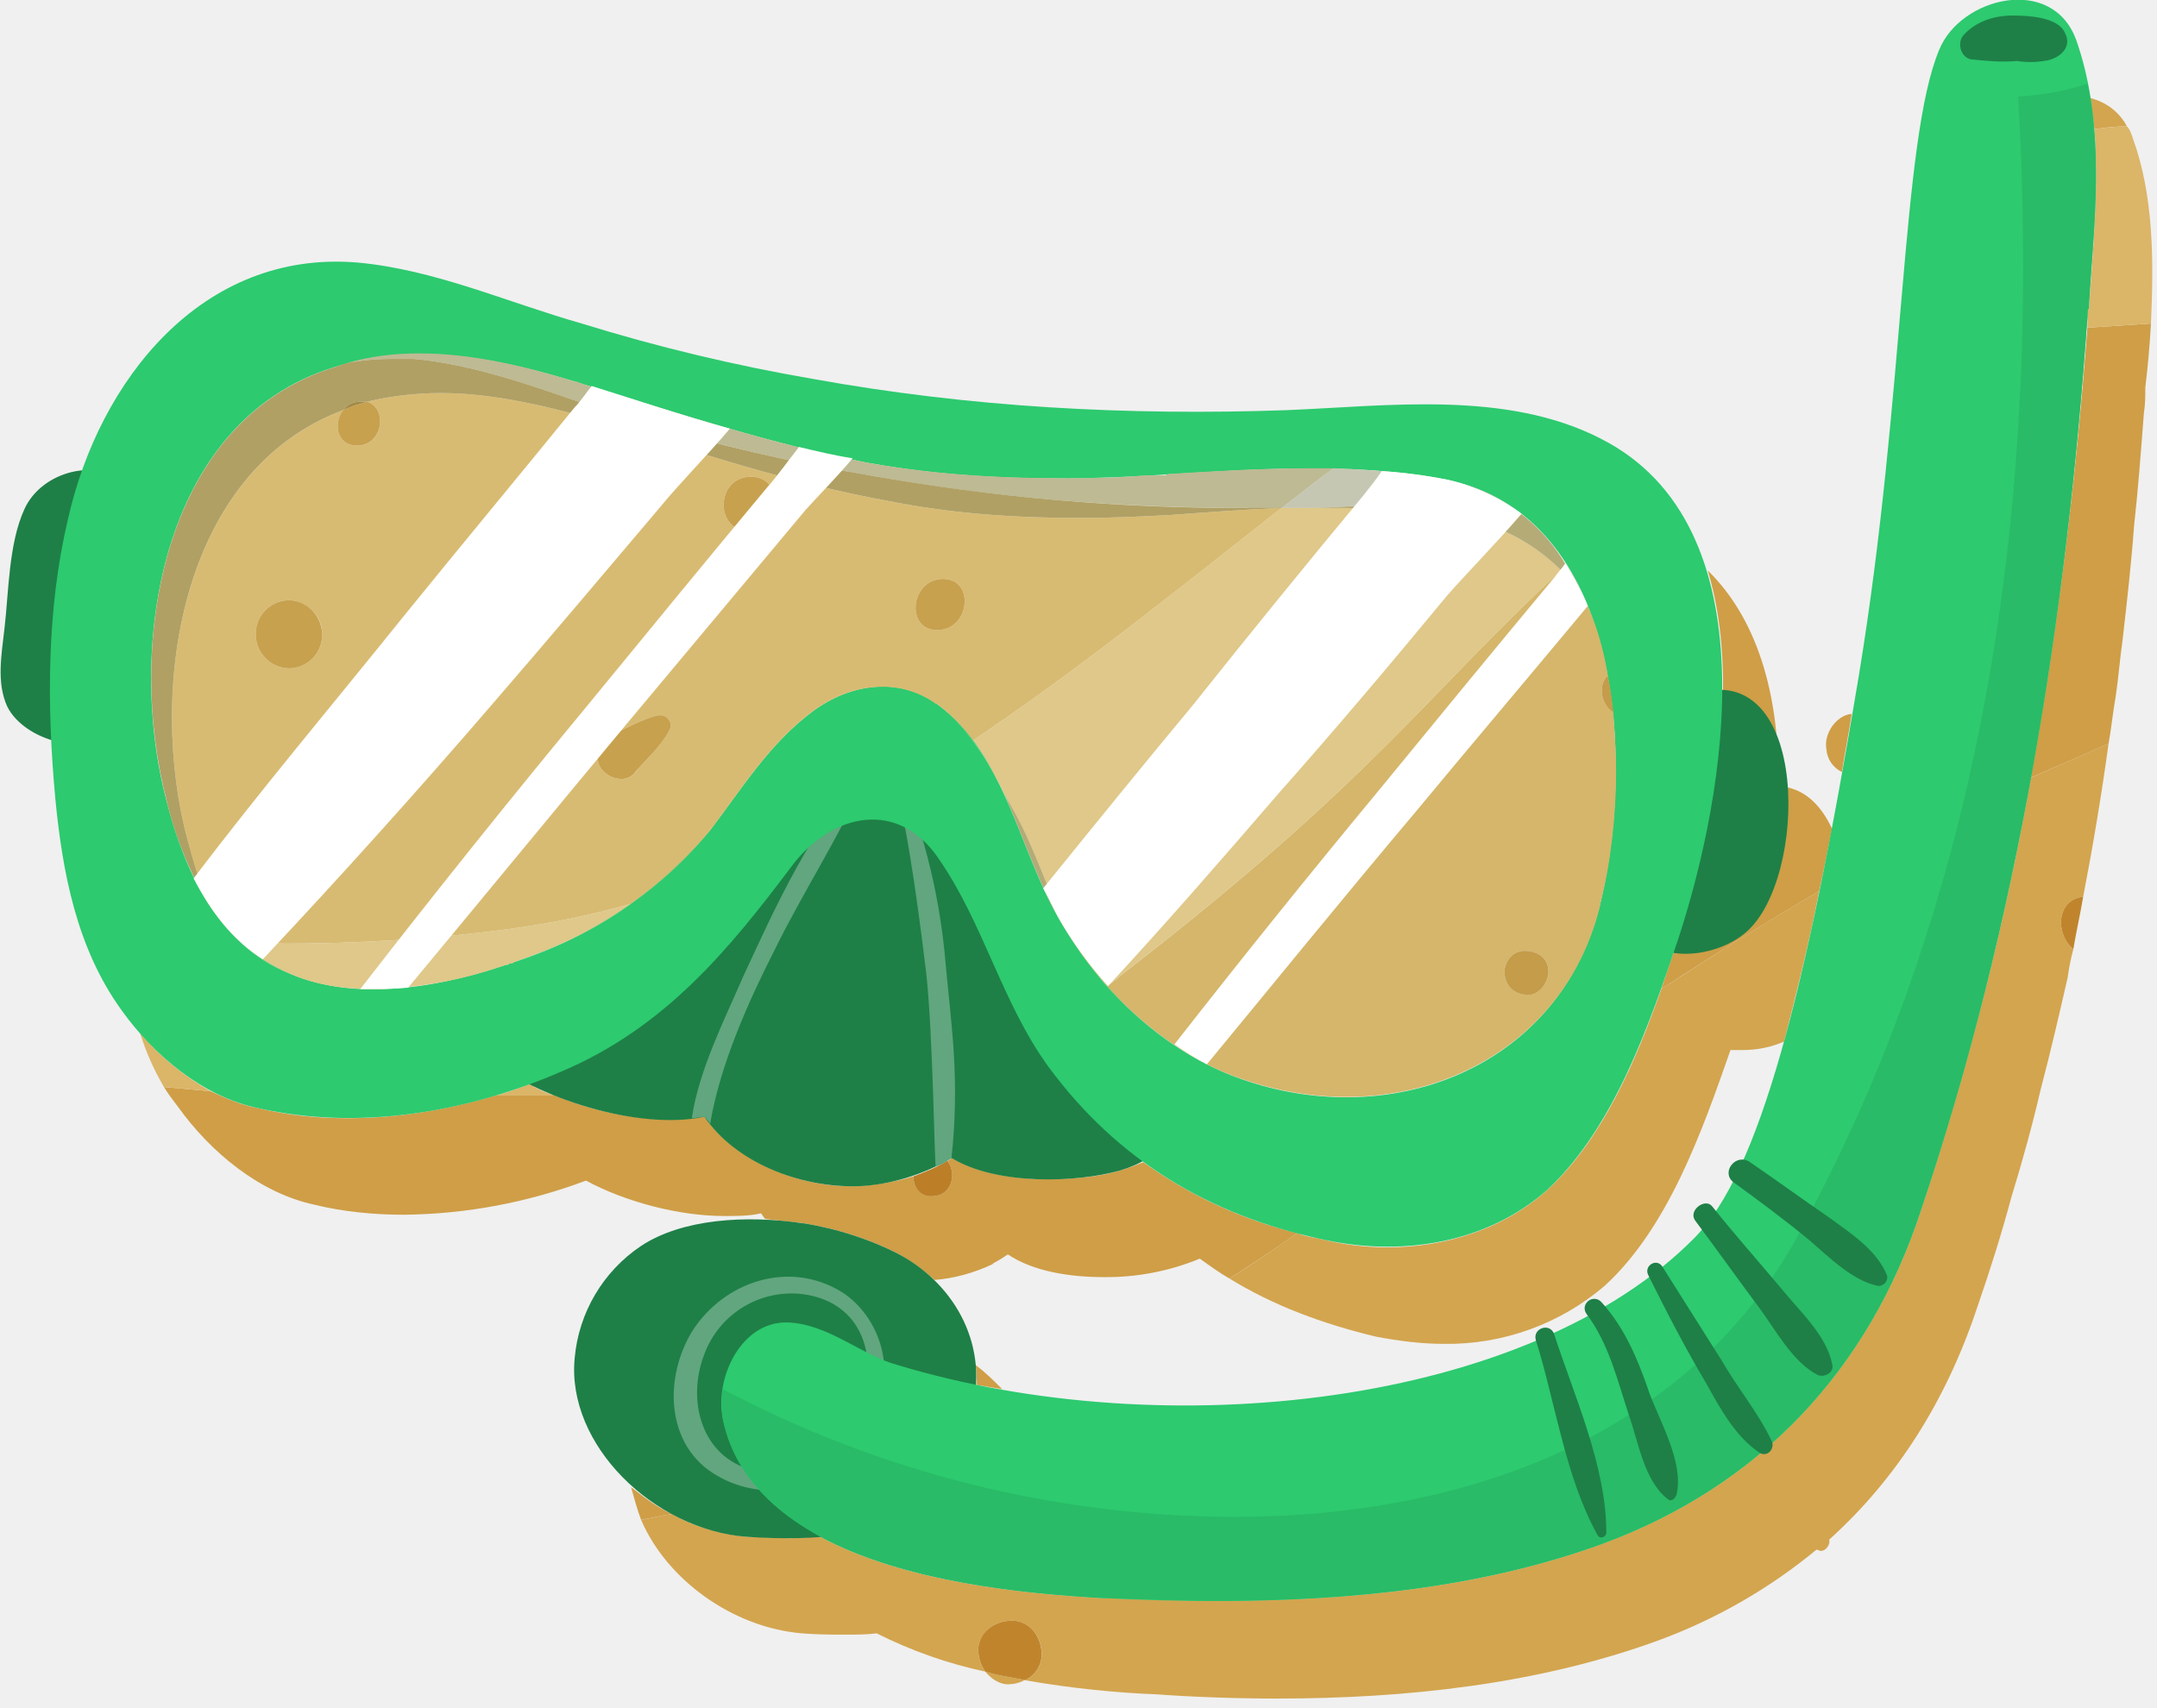
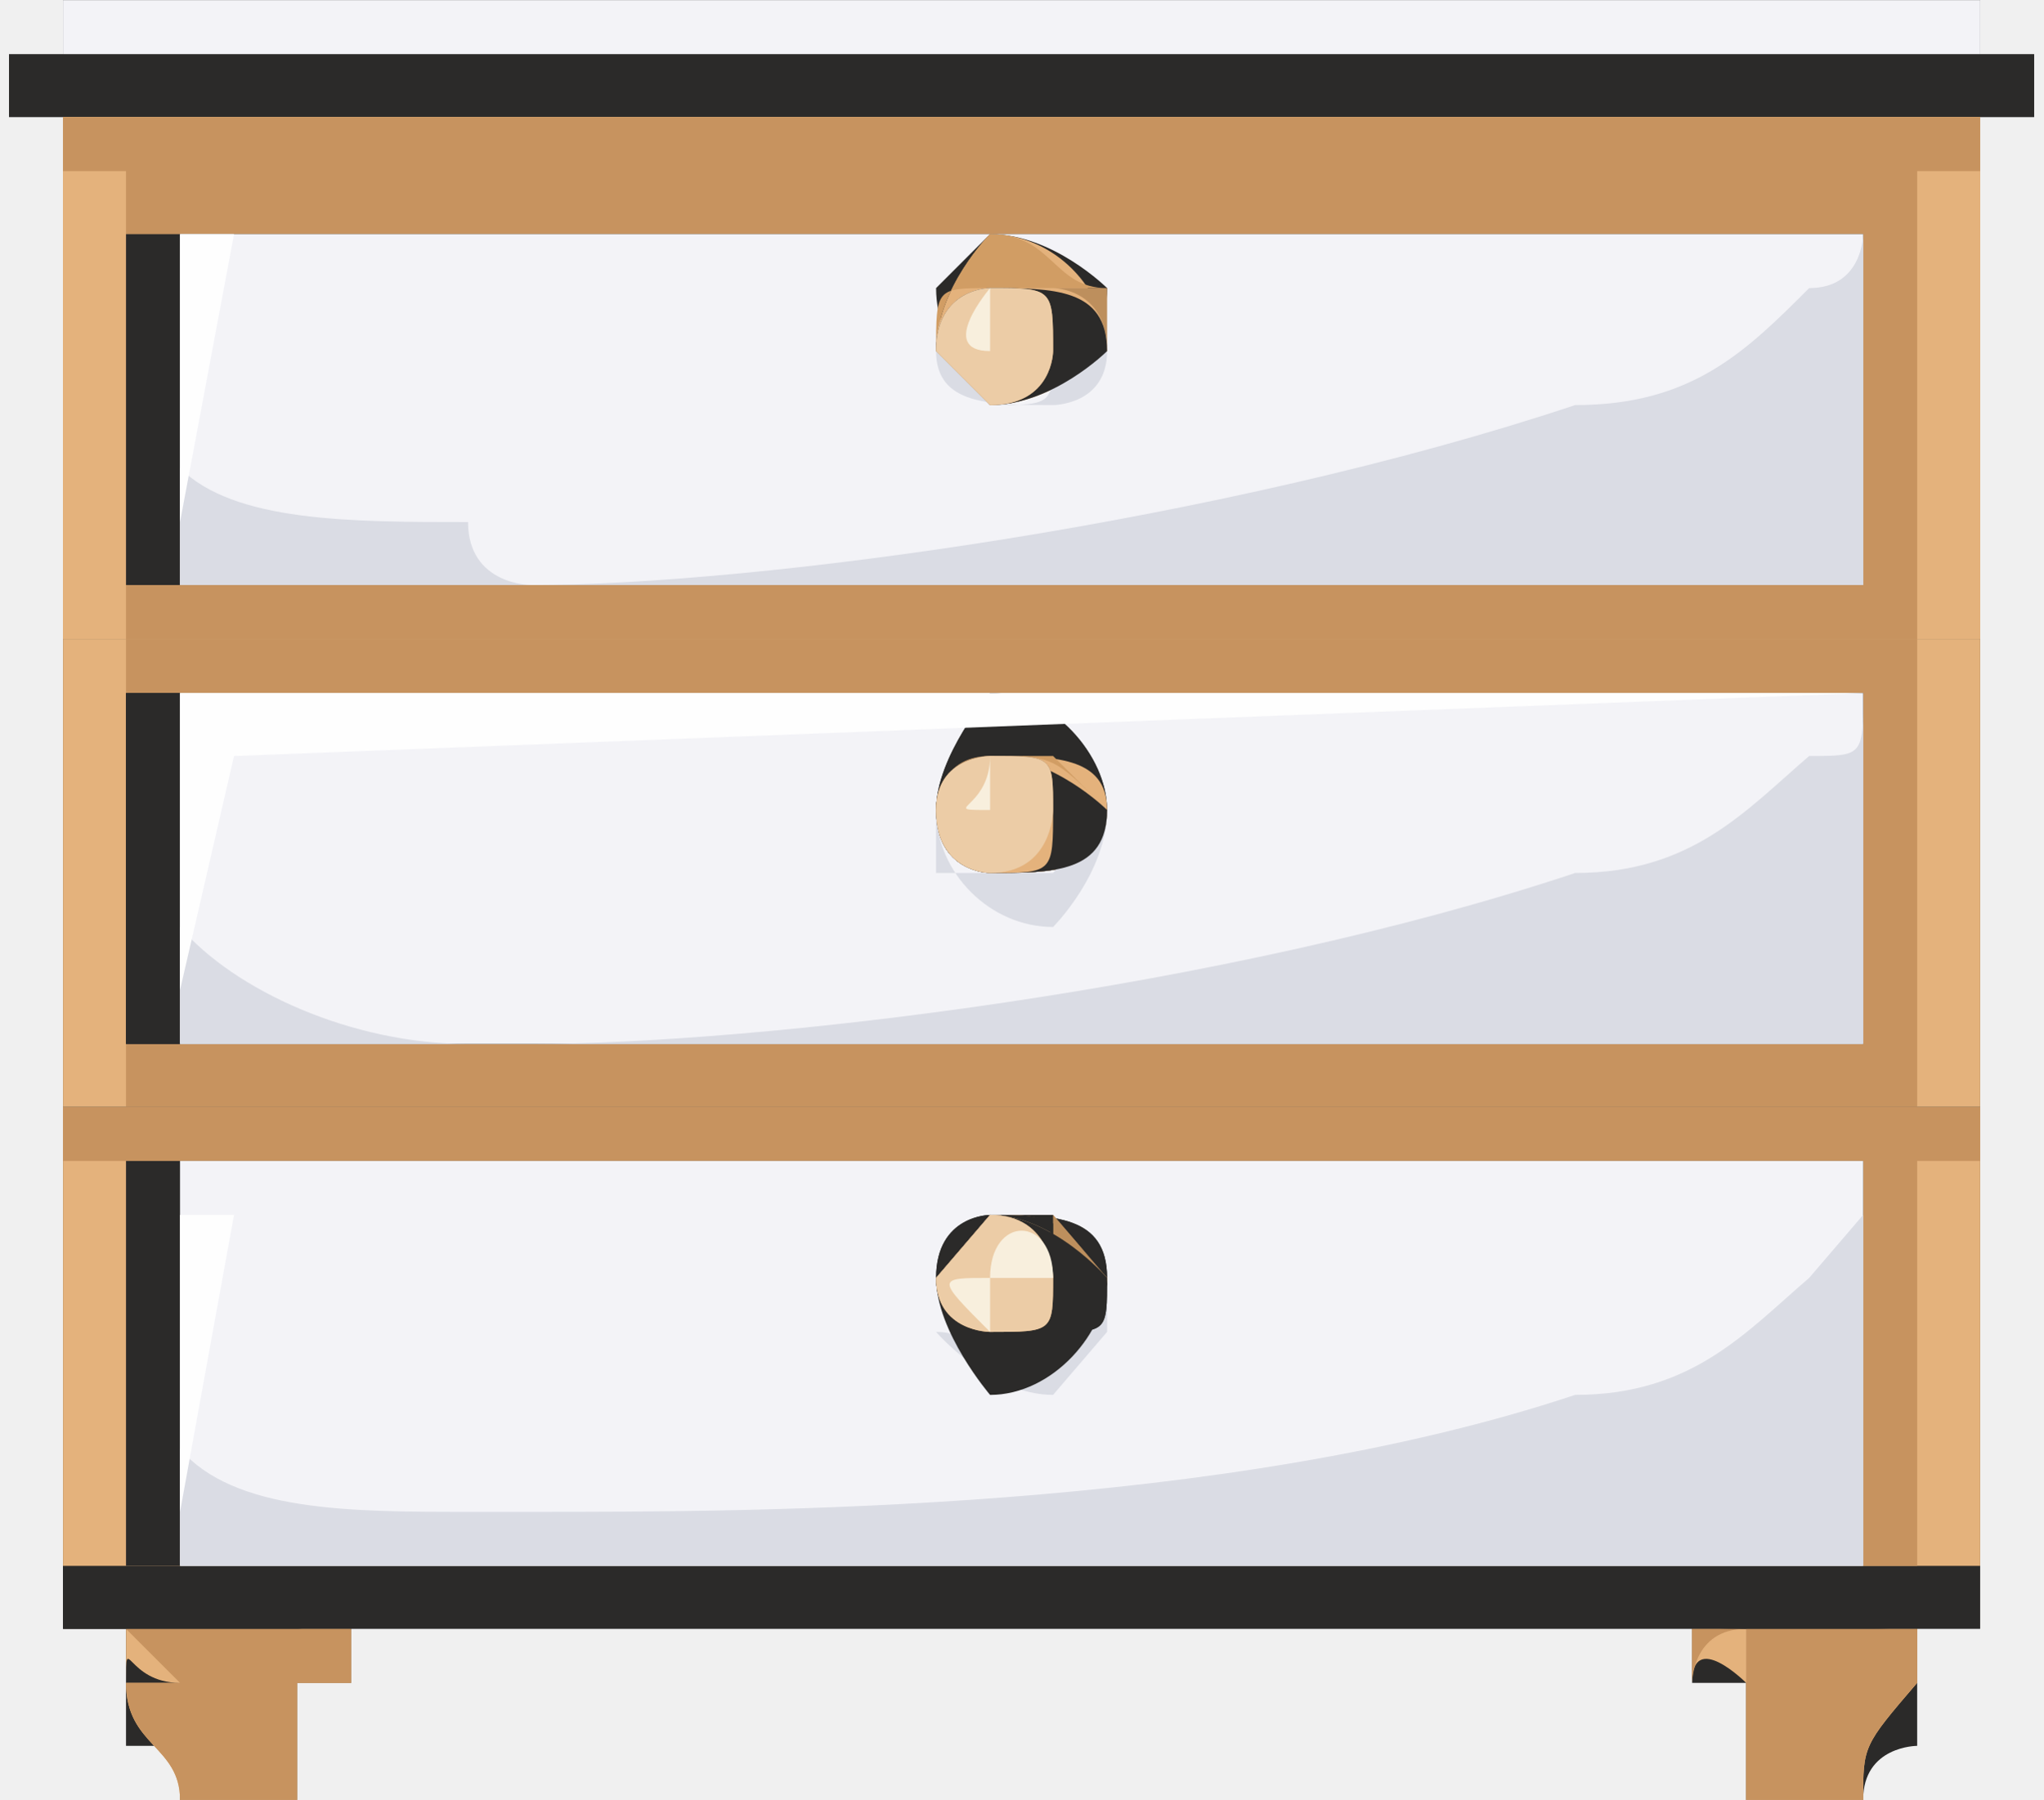
- <svg xmlns="http://www.w3.org/2000/svg" height="133pt" viewBox="0 0 168 133" width="224">
-   <path d="m143.46 60.14a2.13 2.13 0 0 1 -1.21-1.77c-.22-1.22.77-2.65 1.97-2.76-.22 1.54-.55 3.09-.76 4.53zm0 0" fill="#cf9e47" />
-   <path d="m78.5 131.21c-.66 0-1.32-.44-1.76-.99.99.33 2.09.44 3.08.66-.44.23-.88.33-1.32.33zm33.96-26.52c-1.76 0-3.52-.23-5.28-.56-4.17-1-8.02-2.43-11.42-4.53 1.75-1.1 3.51-2.32 5.27-3.54.55.23 1.21.33 1.76.44 1.76.45 3.52.67 5.27.67 4.51 0 9.13-1.44 12.53-4.54 4.18-3.86 6.82-9.94 8.8-15.58 4.06-2.65 8.13-5.2 12.3-7.63-.87 4.42-1.86 8.3-2.74 11.72-1 .44-2.1.66-3.19.66h-.98c-2.2 6.3-4.84 13.82-9.79 18.36a18.84 18.84 0 0 1 -12.53 4.53zm0 0" fill="#d3a54f" />
-   <path d="m72.78 99.71a15.84 15.84 0 0 0 -2.74-1.99c-2.1-1.1-4.73-1.99-7.48-2.43l-2.96-.33c-.12-.11-.23-.33-.33-.44-.88.21-1.88.21-2.86.21-3.52 0-7.7-1.1-10.77-2.76a41.45 41.45 0 0 1 -14.18 2.66c-2.31 0-4.73-.23-6.92-.77-4.29-.9-8.14-4.1-10.67-7.63-.43-.56-.76-1-1.1-1.55l3.63.33c1.2.55 2.42 1.1 3.74 1.32 2.3.56 4.61.78 6.92.78 3.96 0 7.8-.66 11.54-1.77h4.62a24.6 24.6 0 0 0 8.8 1.88c.98 0 1.97-.11 2.85-.22 2.3 3.32 7.03 5.41 11.43 5.41h.55c1.31-.1 2.86-.32 4.29-.77 0 .77.44 1.55 1.43 1.55 1.64 0 1.97-1.88 1.2-2.76.11 0 .22-.11.34-.23 2.08 1.22 4.83 1.66 7.46 1.66 2.2 0 4.18-.22 5.61-.66.77-.22 1.32-.44 1.87-.66a34.87 34.87 0 0 0 11.98 5.52 144.65 144.65 0 0 1 -5.27 3.54c-.78-.44-1.54-1-2.31-1.55a19.1 19.1 0 0 1 -7.48 1.44c-2.63 0-5.5-.44-7.47-1.77-.33.22-.66.44-1.1.67l-.11.1c-1.43.67-2.97 1.1-4.5 1.22zm56.61-22.66c.44-1.33.88-2.65 1.32-3.87 2.52-7.63 5.05-19.68 2.3-28.74 4.18 4.09 5.61 10.39 5.5 16.8 1.98.11 3.3 1.44 4.18 3.32-.33 1.65-.66 3.32-1 4.86a284.43 284.43 0 0 0 -12.3 7.63zm0 0" fill="#cf9e47" />
-   <path d="m43.22 85.34h-4.62c.88-.22 1.76-.55 2.64-.88.55.33 1.2.66 1.98.88zm-26.82-.33-3.63-.33a20.14 20.14 0 0 1 -1.86-4.2 19.87 19.87 0 0 0 5.49 4.52zm0 0" fill="#dbb568" />
-   <path d="m72.57 93.2c-1 0-1.43-.79-1.43-1.56.88-.33 1.75-.66 2.63-1.21.77.88.44 2.76-1.2 2.76zm0 0" fill="#bc7f28" />
-   <path d="m39.38 75.17h.21-.22zm.43-.11c.12 0 .12 0 .22-.11-.1.1-.1.1-.22.1zm0 0" fill="#dbb568" />
-   <path d="m73.11 54.94-.1-.11zm26.39 77.38c-3.2 0-6.38-.11-9.46-.33-2.86-.11-6.49-.44-10.22-1.1a2.18 2.18 0 0 0 1.32-2c0-1.32-.88-2.64-2.31-2.64-1.32 0-2.64.88-2.64 2.31 0 .55.22 1.22.55 1.66a35.07 35.07 0 0 1 -8.46-2.98c-.77.1-1.54.1-2.42.1-1.1 0-2.2 0-3.4-.1-5.4-.45-10.55-4.2-12.53-8.85.77-.1 1.53-.33 2.41-.44 1.76 1 3.74 1.55 5.83 1.77 1.1 0 2.2.11 3.3.11.87 0 1.64-.11 2.42-.11 6.58 3.54 15.82 4.42 21.75 4.76 3.08.1 6.27.22 9.46.22 10 0 20.33-1 29.67-4.43 12.32-4.53 20.78-13.6 24.84-25.98a240.38 240.38 0 0 0 8.57-33.7c1.98-.9 4.07-1.78 6.05-2.67-.55 3.99-1.21 7.96-1.98 11.94-2.09.22-2.2 2.88-.77 4.1-.21.77-.33 1.43-.44 2.2-.66 2.88-1.32 5.75-2.08 8.63-.67 2.87-1.43 5.64-2.31 8.5-.77 2.88-1.65 5.65-2.64 8.52-2.42 7.3-6.27 13.37-11.54 18.13.1.33-.22.88-.66.88-.11 0-.22-.1-.33-.1a42.19 42.19 0 0 1 -12.31 7.07c-9.35 3.42-19.68 4.53-29.67 4.53zm63.63-122.26-.33-2.43c1.2.33 2.2 1 2.86 2.21-.88 0-1.65.1-2.53.22zm0 0" fill="#d3a54f" />
-   <path d="m49.93 118.4c-.33-.89-.56-1.78-.78-2.55 1 .77 1.98 1.55 3.19 2.1-.88.11-1.64.33-2.41.44zm108.25-57.82c2.1-11.6 3.52-23.33 4.4-35.05l4.95-.33a76.4 76.4 0 0 1 -.44 4.98c0 .66 0 1.32-.11 1.98-.23 3-.44 5.87-.77 8.85-.22 2.99-.55 5.86-.89 8.84-.21 1.44-.32 2.99-.54 4.43-.22 1.21-.33 2.43-.55 3.64-1.98.9-4.07 1.77-6.05 2.66zm0 0" fill="#cf9e47" />
-   <path d="m162.58 25.53v-.88-.11-.1-.12-.11-.1h.11c.33-4.54.77-9.4.44-14.05.88-.11 1.65-.22 2.53-.22.22.22.33.55.44.88 1.65 4.53 1.65 9.51 1.43 14.48zm0 0" fill="#dbb568" />
-   <path d="m161.48 73.95c-1.43-1.2-1.32-3.87.77-4.09-.22 1.33-.55 2.77-.77 4.1zm-81.66 56.93c-1-.22-2.09-.33-3.08-.66a3.05 3.05 0 0 1 -.55-1.66c0-1.44 1.32-2.31 2.64-2.31 1.43 0 2.3 1.32 2.3 2.64 0 .89-.54 1.66-1.31 2zm0 0" fill="#c0852c" />
-   <path d="m78.06 108.22-1.98-.33c0-.55 0-1.1-.1-1.55.76.55 1.42 1.22 2.08 1.88zm0 0" fill="#cf9e47" />
-   <path d="m132.02 54.05c-.54-.76-1.97-.43-2.2.56-1.2 4.97-4.6 11.83-2.74 17.13 1.32 3.54 6.49 2.99 8.9.89 4.84-4.1 5.06-21.45-3.96-18.58zm-121.88-16.13c-2.42-2.44-6.93-1.22-8.25 1.77-1.21 2.65-1.21 6.4-1.53 9.17-.23 2.1-.66 4.31.21 6.19 1.32 2.66 6.38 4.1 8.47 1.66 1.31-1.44.76-4.64.88-6.41.1-3.76.33-7.52.43-11.28.11-.44 0-.77-.21-1.1zm76.5 42.12c-3.3-4.98-6.05-11.94-11.22-15.26-1.86-5.86-4.83-10.94-9-7.3-.23.11-.34.44-.45.67-2.31 1.1-3.63 3.64-4.94 6.08l-.33.66c-.22-.11-.55 0-.78.11a502.5 502.5 0 0 0 -21.2 15.59c-.34.33-.56.66-.56 1-.33.1-.44.55-.1.88 3.62 2.98 11.54 5.63 16.8 4.53 2.43 3.54 7.37 5.53 11.99 5.41 2.42-.1 5.05-.88 7.26-2.2 3.62 2.2 9.89 1.88 13.07.99 6.82-2 2.2-6.86-.54-11.16zm0 0" fill="#1e8047" />
-   <path d="m73.66 75.17a49.65 49.65 0 0 0 -3.51-14.7c-.22-.45-.78-.45-.56 0 1.21 4.2 2.2 12.5 2.54 15.25.55 4.87.65 15.26.76 15.14.44-.1.88-.43 1.22-.66.65-6.08 0-10.16-.45-15.03zm-6.26-14.59c.33-.67.88-1.33.33-.78-4.29 3.98-7.48 11.17-9.89 16.37-1.43 3.31-3.4 7.18-3.96 10.94.33 0 .66-.11.99-.11.11.1.33.33.44.55.77-4.64 3.08-9.73 4.94-13.38 2.2-4.53 5.17-9.06 7.15-13.59zm0 0" fill="#61a67e" />
-   <path d="m124.66 70.3c-3.07 13.05-16.7 18.13-28.68 13.5-5.72-2.22-10.44-6.86-13.53-12.28-3.07-5.3-4.17-12.7-9.34-16.58-3.07-2.32-6.92-1.65-9.78.45-3.4 2.53-5.49 5.96-8.02 9.28a32.82 32.82 0 0 1 -15.28 10.28c-5.39 1.88-12.08 3.2-17.47.89-5.61-2.33-8.14-7.86-9.57-13.38-3.19-11.94-.54-29.63 12.97-33.83 6.38-2.1 13.19-.67 19.57 1.33 7.14 2.2 14.62 4.64 21.98 6.08 7.25 1.32 14.73 1.43 22.09 1 7.36-.45 15.72-1.11 23.08.32 13.74 2.88 14.62 21.89 11.98 32.95zm0-36.14c-7.36-3.76-16.48-2.54-24.4-2.21-12.42.44-24.72-.22-36.93-2.43a142.64 142.64 0 0 1 -18.03-4.32c-5.83-1.66-11.43-4.2-17.48-4.75-12.08-1-20.11 9.18-22.53 20.01-1.65 6.96-1.65 14.48-.99 21.66.55 5.76 1.65 11.72 5.17 16.58 2.53 3.54 6.37 6.75 10.66 7.63 7.8 1.77 16.27.33 23.63-2.87 8.02-3.42 12.97-9.4 18.02-16.14 3.2-4.09 8.25-4.98 11.32-.44 3.52 5.08 4.95 11.28 8.58 16.25 5.38 7.3 12.53 11.5 21.1 13.37 6.15 1.44 12.97.45 17.8-3.87 5.17-4.86 7.92-12.92 10.12-19.45 3.74-11.39 7.36-32.28-6.05-39.02zm0 0" fill="#2dca6f" />
-   <path d="m113.45 37.59h-.1zm-.22 0v-.12zm-.1-.12h-.13.11zm-.23 0h-.1zm-.1 0" fill="#f2e9cc" />
-   <path d="m22 73.5h-3.18c-3.07-2.75-4.73-6.95-5.83-11.04a29.05 29.05 0 0 0 3.3 8.07 38.1 38.1 0 0 1 -1.65-4.98c-3.18-11.71-.66-28.85 12.1-33.6-.78 1-.56 2.76 1.1 2.76 1.97 0 2.41-2.87.76-3.42 1.87-.45 3.85-.67 5.71-.67 4.3 0 8.69 1.11 12.87 2.32 7.14 2.32 14.61 4.75 21.98 6.08 4.95 1 10 1.33 14.95 1.33 2.41 0 4.72-.11 7.03-.23 2.86-.21 5.72-.43 8.68-.55-8.02 6.3-15.82 12.61-24.07 18.14a12.56 12.56 0 0 0 -2.64-2.77l-.1-.11h-.12a7 7 0 0 0 -4.17-1.33c-1.87 0-3.74.67-5.4 1.89-3.4 2.53-5.48 5.96-8 9.28a30.42 30.42 0 0 1 -6.17 5.74c-3.19.9-6.37 1.55-9.77 2-5.83.77-11.65 1.1-17.37 1.1zm29.46-17.78h-.22c-1.31.33-2.63 1.1-3.85 1.66-.87.44-1.1 1.76-.55 2.53.34.45 1 .78 1.55.78.43 0 .88-.22 1.1-.55.87-1 1.97-2 2.63-3.21.33-.55-.1-1.21-.66-1.21zm-29.01-8.96a2.62 2.62 0 0 0 -2.53 2.76 2.66 2.66 0 0 0 2.64 2.55 2.62 2.62 0 0 0 2.53-2.77 2.66 2.66 0 0 0 -2.64-2.54zm51-1.66c-2.53 0-2.98 3.98-.44 3.98 2.53 0 2.96-3.98.44-3.98zm-14.96-7.96c-2.74 0-2.85 4.2-.22 4.2 2.76 0 2.86-4.2.22-4.2zm0 0" fill="#d8bb72" />
-   <path d="m104.88 85.45c-2.97 0-5.94-.55-8.9-1.66-3.74-1.43-7.03-3.98-9.79-6.96.55-.33 1-.78 1.43-1.1 19.56-15.15 23.63-21.78 33.97-31.3.76.78 1.31 1.56 1.86 2.44-.33-1-.88-1.99-1.43-2.76a21.95 21.95 0 0 1 3.2 8.5c-.78.78-.56 2.22.43 2.88.1 1.44.22 2.99.22 4.53 0 3.66-.44 7.3-1.21 10.29v.1c-2.3 9.73-10.77 15.04-19.78 15.04zm13.85-11.38c-1 0-1.65.99-1.54 1.87.1 1 .88 1.55 1.87 1.55.88 0 1.64-1.1 1.53-1.99-.1-1-.98-1.43-1.86-1.43zm0 0" fill="#d5b66b" />
-   <path d="m29.04 77.05c-2.3 0-4.5-.33-6.48-1.21a11.92 11.92 0 0 1 -3.74-2.33h3.19c5.72 0 11.54-.33 17.36-1.1 3.41-.45 6.6-1.1 9.78-2-2.74 2-5.82 3.43-9.12 4.54-.1.1-.1.1-.22.1h-.11c-.1 0-.1.12-.1.12h-.23a32.36 32.36 0 0 1 -10.33 1.88zm57.15-.22a35.48 35.48 0 0 1 -3.74-5.3c.23.32.34.54.55.88-1.53-3.43-2.74-7.3-4.72-10.4a23.55 23.55 0 0 0 -2.53-4.3c8.25-5.53 16.05-11.84 24.07-18.14h3.96c3.63 0 7.14.22 10.55.9 2.97.66 5.39 2.08 7.26 3.97-10.34 9.5-14.4 16.14-33.97 31.28-.44.33-.88.78-1.43 1.1zm35.83-32.72" fill="#dfc889" />
-   <path d="m125.65 55.5c-.99-.67-1.2-2.1-.44-2.88.22.88.33 1.88.44 2.87zm-6.59 22c-1 0-1.76-.56-1.87-1.56-.11-.88.54-1.87 1.54-1.87.88 0 1.76.43 1.86 1.43.11.89-.65 2-1.53 2zm0 0" fill="#c49c4a" />
-   <path d="m22.56 52.07a2.66 2.66 0 0 1 -2.64-2.55 2.62 2.62 0 0 1 2.53-2.76c1.43 0 2.52 1.1 2.64 2.54a2.62 2.62 0 0 1 -2.53 2.77zm25.83 8.62a2.1 2.1 0 0 1 -1.55-.78c-.55-.77-.32-2.1.55-2.53 1.22-.56 2.54-1.33 3.85-1.66h.22c.55 0 1 .66.66 1.21-.66 1.22-1.76 2.21-2.64 3.2-.21.34-.66.56-1.1.56zm9.88-19.35c-2.63 0-2.52-4.2.22-4.2 2.64 0 2.54 4.2-.22 4.2zm14.73 7.74c-2.53 0-2.08-3.98.45-3.98 2.52 0 2.09 3.98-.44 3.98zm-45.17-14.37c-1.65 0-1.87-1.77-1.1-2.76.22-.11.55-.22.77-.33.45-.12.77-.22 1.1-.33 1.65.55 1.2 3.42-.77 3.42zm0 0" fill="#c7a14e" />
-   <path d="m82.45 71.41h-.1zm-.1 0v-.1zm0-.1s0-.12-.11-.12c.1 0 .1.11.1.11zm-.22-.33" fill="#dfc889" />
-   <path d="m83 72.41c-.21-.34-.32-.56-.55-.89v-.11h-.1v-.1s0-.12-.11-.12v-.11l-.11-.1c-1.43-2.78-2.53-5.98-3.85-8.98 1.98 3.1 3.19 6.97 4.72 10.4zm0 0" fill="#b5ab77" />
-   <path d="m97.19 39.57c-9.9 0-19.79-.77-29.46-2.54-6.15-1-12.1-2.43-18.03-4.2-5.82-1.76-11.43-4.31-17.47-4.87h-1.76c-1.2 0-2.42.12-3.52.34 1.87-.55 3.74-.77 5.72-.77 4.06 0 8.24.99 12.1 2.2h.2c.12.12.34.12.56.23 7.14 2.2 14.62 4.64 21.98 6.08 4.94.88 10 1.21 14.94 1.21 2.31 0 4.51 0 6.71-.22h1.54c.1 0 .1 0 .22-.1 3.63-.23 7.47-.45 11.2-.45h1.77c-1.43 1-2.75 2.1-4.07 3.1h-2.63zm0 0" fill="#beba93" />
-   <path d="m99.82 39.57c1.32-.99 2.64-2.1 4.07-3.09 2.86.11 5.72.33 8.35.88h.44s0 .11.11.11h.44v.12h.21c1.33.33 2.43.77 3.53 1.43h-1.65c-3.62 0-7.26.34-10.66.44-1.65.11-3.19.11-4.84.11zm0 0" fill="#c5c7b2" />
-   <path d="m16.3 70.53a29.05 29.05 0 0 1 -3.3-8.07 38.56 38.56 0 0 1 -1.22-9.62c0-10.17 3.97-21 14.18-24.2l1-.34c1.1-.22 2.3-.34 3.5-.34h1.77c6.04.56 11.65 3.1 17.47 4.87a142.4 142.4 0 0 0 18.03 4.2 163.81 163.81 0 0 0 29.46 2.54h2.63c-2.96.12-5.82.34-8.68.55-2.3.12-4.62.23-7.03.23-4.95 0-10-.33-14.95-1.33-7.37-1.33-14.84-3.76-21.98-6.08-4.18-1.21-8.58-2.32-12.87-2.32-1.86 0-3.84.22-5.71.67h-.44c-.66 0-1.1.21-1.43.66-12.75 4.75-15.27 21.89-12.09 33.6.44 1.66 1 3.43 1.65 4.98zm0 0" fill="#b0a064" />
-   <path d="m123.45 46.87c-.55-.88-1.1-1.66-1.86-2.43.21-.12.32-.22.43-.33.55.77 1.1 1.77 1.43 2.76zm0 0" fill="#ac9c5e" />
-   <path d="m121.59 44.44a14.57 14.57 0 0 0 -7.26-3.98c-3.4-.67-6.92-.89-10.55-.89h-3.96c1.65 0 3.19 0 4.84-.1 3.4-.11 7.04-.45 10.66-.45h1.65a13.91 13.91 0 0 1 5.05 5.09c-.1.1-.22.21-.43.33zm0 0" fill="#b5ab77" />
-   <path d="m26.73 31.95c.33-.45.77-.66 1.43-.66h.44c-.33.1-.65.21-1.1.33-.22.11-.55.22-.77.33zm0 0" fill="#a28a44" />
-   <path d="m104.88 85.45c9.01 0 17.47-5.3 19.78-15.04-2.3 9.73-10.77 15.04-19.78 15.04zm-8.9-1.66c-5.72-2.2-10.44-6.85-13.53-12.27-3.07-5.3-4.17-12.7-9.34-16.58 1 .78 1.87 1.66 2.64 2.77a23.55 23.55 0 0 1 2.53 4.3c1.32 2.99 2.42 6.2 3.84 8.96l.12.1v.12c.1 0 .1.11.1.11v.11h.11v.11c1.1 1.88 2.31 3.65 3.74 5.3 2.76 3 6.05 5.54 9.79 6.97zm-73.42-7.95c-5.61-2.33-8.14-7.86-9.57-13.38 1.1 4.09 2.76 8.29 5.83 11.05 1.1 1 2.3 1.77 3.74 2.33zm17.03-.67s0-.11.1-.11c-.1 0-.1.11-.1.11zm.44-.22c3.3-1.11 6.38-2.54 9.12-4.54a30.42 30.42 0 0 0 6.16-5.74c2.53-3.32 4.61-6.75 8.02-9.28-3.4 2.53-5.49 5.96-8.02 9.28a32.82 32.82 0 0 1 -15.28 10.28zm32.98-20.12h-.12zm39.45-17.47h-.1zm-30.01-.1c2.31 0 4.51 0 6.71-.23-2.2.22-4.4.22-6.7.22zm6.82-.23h.33zm-44.29-7.3h-.22zm-12.32-2.2" fill="#3cd78e" />
-   <path d="m56.85 33.39c-3.63-1-7.25-2.22-10.77-3.32-.44.55-.88 1.22-1.32 1.66-4.4 5.41-8.9 10.82-13.3 16.25-5.5 6.85-11.1 13.48-16.38 20.45 1.32 2.54 2.97 4.75 5.39 6.3a617.22 617.22 0 0 0 17.8-19.79c4.4-5.09 8.69-10.17 13.09-15.37 1.53-1.88 3.62-3.97 5.49-6.18zm5.38 1.43c-.88 1.11-1.64 2.21-2.53 3.21-4.61 5.53-9.22 11.16-13.84 16.8a886.04 886.04 0 0 0 -17.8 22.22c1.31 0 2.52 0 3.73-.11 5.71-6.86 11.32-13.71 17.03-20.56l13.96-16.7c1.1-1.21 2.42-2.54 3.63-3.98-1.43-.22-2.75-.54-4.18-.88zm50.45 2.54a38 38 0 0 0 -5.06-.66c-.44.66-.99 1.33-1.42 1.88-4.5 5.42-8.9 10.83-13.3 16.36-3.95 4.75-7.8 9.5-11.65 14.26.44.78.77 1.55 1.2 2.32a31.34 31.34 0 0 0 3.85 5.3c4.5-4.86 8.91-9.94 13.3-15.03 4.5-5.08 8.8-10.17 13.08-15.36 1.76-2 3.85-4.1 5.83-6.41a15.75 15.75 0 0 0 -5.83-2.66zm-21.21 44c.77.55 1.65 1.1 2.53 1.55 5.38-6.52 10.77-13.16 16.27-19.68 4.39-5.3 8.9-10.61 13.4-16.03-.44-1.1-1.1-2.32-1.76-3.31-.21.33-.54.66-.77 1-4.6 5.52-9.23 11.16-13.84 16.79a887.37 887.37 0 0 0 -15.83 19.68zm0 0" fill="#fff" />
-   <path d="m62.56 95.3c-4.5-.67-9.45-.34-12.63 1.76a11.77 11.77 0 0 0 -5.17 8.73c-.66 6.75 6.15 13.38 13.4 13.93 11.66.77 15.61-2.43 17.48-9.62 1.43-5.08-1.1-9.94-5.6-12.38-2.1-1.1-4.73-1.99-7.48-2.43zm0 0" fill="#1e8047" />
-   <path d="m67.73 110.32c2.42-3.2.77-8.18-2.64-9.94-3.96-2.1-8.68-.45-11.1 3.2-2.31 3.65-2.2 9.07 1.87 11.38 3.74 2.22 9.12 1.11 11.76-2.2.33-.44-.1-1-.55-.78-2.64 1.55-5.17 3.43-8.46 2.54-3.96-1-5.17-5.41-3.74-9.06a7.25 7.25 0 0 1 7.7-4.64c4.72.66 5.93 5.08 4.4 9.06-.12.44.54.77.76.44zm0 0" fill="#61a67e" />
-   <path d="m161.7 3.1c-1.86-5.09-9-3.32-10.66.77-2.97 7.07-2.64 26.75-6.26 48.75-4.18 25.2-7.8 38.69-12.76 43.77-12.96 13.16-41.21 16.26-62.1 9.95-2.85-.77-5.38-3.2-8.57-3.32-3.62-.1-5.71 4.32-5.05 7.53 2.42 11.5 20.11 13.37 29.34 13.93 12.86.66 26.93.22 39.13-4.2 12.32-4.54 20.78-13.6 24.84-26 7.59-22.54 11.32-46.08 12.97-69.63.55-7.08 1.54-14.7-.88-21.56zm0 0" fill="#2dca6f" />
-   <path d="m162.58 24.54v-.1zm0-.1v-.12.11zm0-.12v-.11zm0-.22h.02zm0 0" fill="#c9a861" />
-   <path d="m95.1 124.7c-3.2 0-6.38-.12-9.46-.22-5.93-.34-15.17-1.22-21.75-4.76-1.77-1-3.41-2.2-4.73-3.65a11.2 11.2 0 0 1 -2.86-5.52 8.6 8.6 0 0 1 0-2.33 85.56 85.56 0 0 0 39.78 9.95c18.58 0 36.06-6.63 44.41-22.77 14.4-26.64 18.47-57.37 16.7-87.88a20.7 20.7 0 0 0 5.4-1c1.2 5.64.43 11.83.1 17.58h-.1v.55c-1.66 23.55-5.4 47.1-12.98 69.64-4.06 12.39-12.52 21.45-24.84 25.98-9.34 3.43-19.67 4.43-29.67 4.43zm0 0" fill="#29bb67" />
-   <path d="m121.04 103.91c-.34-.89-1.65-.44-1.43.45 1.53 4.86 2.3 10.72 4.83 15.25.22.33.67.1.67-.22 0-5.2-2.54-10.73-4.07-15.48zm7.36 4.42c-.88-2.54-1.86-4.86-3.63-6.85-.66-.77-1.75.1-1.2.88 1.75 2.33 2.41 5.2 3.29 7.85.77 2.21 1.2 5.09 2.97 6.52.33.34.66 0 .76-.33.55-2.54-1.31-5.63-2.2-8.07zm9.56 3.87c-.99-2.1-2.64-4.09-3.85-6.19l-4.61-7.3c-.44-.77-1.54-.1-1.1.67 1.43 2.88 2.86 5.64 4.5 8.4 1.1 1.99 2.31 4.2 4.19 5.42.65.33 1.2-.45.87-1zm4.73-5.97c-.44-2.21-2.53-4.09-3.96-5.86-1.76-2.1-3.63-4.2-5.38-6.4-.55-.67-1.87.32-1.33 1.1 1.65 2.21 3.3 4.53 4.95 6.74 1.32 1.77 2.64 4.31 4.62 5.31.55.22 1.32-.23 1.1-.89zm4.29-6.85c-.78-1.99-2.86-3.32-4.51-4.53-2.1-1.44-4.07-2.88-6.16-4.31-1.1-.77-2.3.77-1.31 1.55 1.97 1.43 4.06 2.98 5.93 4.53 1.54 1.32 3.3 3.1 5.27 3.54.44.1.88-.34.78-.78zm13.84-96.84c-.55-1.22-2.86-1.33-4.07-1.33-1.43 0-2.86.45-3.84 1.55-.55.67-.11 1.88.77 1.88 1.1.11 2.2.22 3.4.11.67.11 1.43.11 2.1 0 1.1-.1 2.3-1 1.64-2.2zm0 0" fill="#1e8047" />
+ <svg xmlns="http://www.w3.org/2000/svg" width="303" height="267" viewBox="0 0 227 200">
+   <path d="M39 174H7v7h7v13h6v6h13v-13h6v-13zm0 0" fill="#2b2a29" />
+   <path d="M33 187v13H20c0-6-6-6-6-13h19zm6-6v6H20c-6 0-6-6-6 0v-6l-7-7 7 7h19s6 0 6-7v7zm0 0" fill="#e4b27c" />
+   <path d="M20 200c0-6-6-6-6-13h19v13H20zm-6-13zm0 0zm6 0h6-6zm6 0zm0 0zm13 0H20l-6-6h25v6zm0 0" fill="#c7935f" />
+   <path d="M213 174h-25v13h6v13h13c0-6 6-6 6-6v-20zm0 0" fill="#2b2a29" />
+   <path d="M213 187c-6 7-6 7-6 13h-13v-13h19zm0-6v6h-19s-6-6-6 0v-13c0 7 0 7 6 7h13c6 0 6 0 6-7v7zm0 0" fill="#e4b27c" />
+   <path d="M194 200v-13h19c-6 7-6 7-6 13h-13zm19-13h-19v-6c-6 0-6 6-6 6v-6h25v6zm0 0" fill="#c7935f" />
+   <path d="M1 13h6v58h213V13h6V6h-6V0H7v6H1v7zm0 0" fill="#2b2a29" />
+   <path d="M7 6V0h213v6h6H1h6zm0 0" fill="#f3f3f7" />
+   <path d="M7 52v19h213V13H7v39zm0 0" fill="#e4b27c" />
+   <path d="M7 52v19h213V13H7v39zm0 0" fill="#e4b27c" />
+   <path d="M220 19v-6 6zM7 19zm0 0" fill="#2b2a29" />
+   <path d="M220 19H7v-6h213v6zm-7 52H14V19h199zM14 26v39h193V26zm0 0" fill="#c7935f" />
+   <path d="M14 65h193V26H14zm0 0" fill="#2b2a29" />
+   <path d="M20 65h187V26H20zm0 0" fill="#f3f3f7" />
+   <path d="M207 65H20V52c6 6 19 6 32 6 0 7 7 7 7 7 25 0 77-7 116-20 13 0 19-6 26-13 6 0 6-6 6-6zm0 0" fill="#dadce4" />
+   <path d="M220 71H7v52h213V71zm0 0" fill="#2b2a29" />
+   <path d="M220 71H7v52h213V71zm0 0" fill="#e4b27c" />
+   <path d="M213 123H14V71h199zm-199-7h193V77H14zm0 0" fill="#c7935f" />
+   <path d="M14 116h193V77H14zm0 0" fill="#2b2a29" />
+   <path d="M14 116h193V77H14zm0 0" fill="#2b2a29" />
+   <path d="M20 116h187V77H20zm0 0" fill="#f3f3f7" />
+   <path d="M220 123H7v58h213v-58zm0 0" fill="#2b2a29" />
+   <path d="M220 123H7v51h213v-51zm0 0" fill="#e4b27c" />
+   <path d="M220 129H7v-6h213v6zm0 0M213 174H14v-45h199zM14 129v45h193v-45zm0 0" fill="#c7935f" />
+   <path d="M14 174h193v-45H14zm0 0" fill="#2b2a29" />
+   <path d="M20 174h187v-45H20zm0 0" fill="#f3f3f7" />
+   <path d="M104 32l6-6c7 0 13 6 13 6 0 7-6 13-13 13 0 0-6-6-6-13zm0 0" fill="#2b2a29" />
+   <path d="M104 39c0-7 6-13 6-13 7 0 13 6 13 13 0 0-6 6-13 6l-6-6zm0 0" fill="#e4b27c" />
+   <path d="M104 39c0-7 6-13 6-13 7 0 7 6 13 6h-13c-6 0-6 0-6 7zm0 0" fill="#d19d64" />
+   <path d="M104 39c0-7 6-7 6-7 7 0 7 0 7 7 0 0 0 6-7 6l-6-6zm0 0" fill="#2b2a29" />
+   <path d="M104 39c0-7 6-7 6-7 7 0 7 0 7 7 0 0 0 6-7 6l-6-6zm0 0" fill="#fefefe" />
+   <path d="M104 90c0-6 6-13 6-13 7 0 13 7 13 13 0 7-6 7-13 7 0 0-6 0-6-7zm0 0" fill="#2b2a29" />
+   <path d="M104 90c0-6 6-6 6-6 7 0 13 0 13 6 0 7-6 7-13 7 0 0-6 0-6-7zm0 0" fill="#fefefe" />
+   <path d="M104 90c0-6 6-6 6-6 7 0 7 0 7 6 0 7 0 7-7 7 0 0-6 0-6-7zm0 0" fill="#2b2a29" />
+   <path d="M104 90l6-6c7 0 7 6 7 6 0 7 0 7-7 7 0 0-6 0-6-7zm0 0" fill="#fefefe" />
+   <path d="M104 142c0-7 6-7 6-7 7 0 13 0 13 7 0 6-6 6-13 6 0 0-6 0-6-6zm0 0" fill="#2b2a29" />
+   <path d="M104 142l6-7c7 0 13 7 13 7 0 6-6 6-13 6 0 0-6 0-6-6zm0 0" fill="#fefefe" />
+   <path d="M104 142l6-7c7 0 7 7 7 7 0 6 0 6-7 6 0 0-6 0-6-6zm0 0" fill="#2b2a29" />
+   <path d="M104 142l6-7c7 0 7 7 7 7 0 6 0 6-7 6 0 0-6 0-6-6zm0 0" fill="#fefefe" />
+   <path d="M117 45c-7 0-13 0-13-6l6 6c7 0 7 0 7-6h6c0 6-6 6-6 6zm0 0" fill="#dadce4" />
+   <path d="M104 39zm13 0h6v-7 7h-6zm0 0" fill="#2b2a29" />
+   <path d="M104 39zm19 0c0-7-6-7-6-7h6v7zm0 0" fill="#bd8f5d" />
+   <path d="M123 39s-6 6-13 6l-6-6c0-7 6-7 6-7 7 0 13 0 13 7zm0 0" fill="#2b2a29" />
+   <path d="M117 39s0 6-7 6l-6-6c0-7 6-7 6-7 7 0 7 0 7 7zm0 0" fill="#e4b27c" />
+   <path d="M104 39c0-7 6-7 6-7s-6 0-6 7zm0 0" fill="#7e7e75" />
+   <path d="M110 45l-6-6c0-7 6-7 6-7 7 0 7 0 7 7 0 0 0 6-7 6zm0 0" fill="#eccca6" />
+   <path d="M117 32h-7s-6 7 0 7v-7h7zm0 0" fill="#f8efdd" />
+   <path d="M104 90c0-6 6-13 6-13 7 0 13 7 13 13 0 7-6 7-13 7 0 0-6 0-6-7zm0 0" fill="#2b2a29" />
+   <path d="M104 90c0-6 6-6 6-6 7 0 13 0 13 6 0 7-6 7-13 7 0 0-6 0-6-7zm0 0" fill="#e4b27c" />
+   <path d="M104 90c0-6 6-6 6-6 7 0 7 0 13 6l-6-6h-7c-6 0-6 6-6 6zm0 0" fill="#d19d64" />
+   <path d="M104 90c0-6 6-6 6-6 7 0 7 0 7 6 0 7 0 7-7 7 0 0-6 0-6-7zm0 0" fill="#2b2a29" />
+   <path d="M104 90l6-6c7 0 7 6 7 6 0 7 0 7-7 7 0 0-6 0-6-7zm0 0" fill="#fefefe" />
+   <path d="M117 103c-7 0-13-6-13-13v7h13l6-7c0 7-6 13-6 13zm0 0" fill="#dadce4" />
+   <path d="M104 97v-7 7zm13 0l6-7-6 7zm0 0" fill="#2b2a29" />
+   <path d="M104 90zm19 0l-6-6 6 6zm0 0" fill="#bd8f5d" />
+   <path d="M123 90c0 7-6 7-13 7 0 0-6 0-6-7l6-6c7 0 13 6 13 6zm0 0" fill="#2b2a29" />
+   <path d="M117 90c0 7 0 7-7 7 0 0-6 0-6-7 0-6 6-6 6-6 7 0 7 0 7 6zm0 0" fill="#e4b27c" />
+   <path d="M104 90c0-6 6-6 6-6s-6 0-6 6zm0 0" fill="#7e7e75" />
+   <path d="M110 97s-6 0-6-7c0-6 6-6 6-6 7 0 7 0 7 6 0 0 0 7-7 7zm0 0" fill="#eccca6" />
+   <path d="M117 84h-7c0 6-6 6 0 6v-6h7zm0 0" fill="#f8efdd" />
+   <path d="M104 142c0-7 6-7 6-7 7 0 13 0 13 7 0 6-6 6-13 6 0 0-6 0-6-6zm0 0" fill="#2b2a29" />
+   <path d="M104 142l6-7c7 0 13 7 13 7 0 6-6 6-13 6 0 0-6 0-6-6zm0 0" fill="#e4b27c" />
+   <path d="M104 142l6-7c7 0 7 0 13 7l-6-7h-7v7h-6zm0 0" fill="#d19d64" />
+   <path d="M104 142l6-7c7 0 7 7 7 7 0 6 0 6-7 6 0 0-6 0-6-6zm0 0" fill="#2b2a29" />
+   <path d="M104 142l6-7c7 0 7 7 7 7 0 6 0 6-7 6 0 0-6 0-6-6zm0 0" fill="#fefefe" />
+   <path d="M117 155c-7 0-13-7-13-7 6 0 6 7 6 7 7 0 7-7 7-7 6 0 6 0 6-6v6l-6 7zm0 0" fill="#dadce4" />
+   <path d="M117 148c6 0 6-6 6-6 0 6 0 6-6 6zm0 0" fill="#2b2a29" />
+   <path d="M104 148v-6 6zm13 0c6 0 6 0 6-6 0 0 0 6-6 6zm0 0" fill="#2b2a29" />
+   <path d="M104 148v-6 6zm19-6h-6v-7l6 7zm0 0" fill="#bd8f5d" />
+   <path d="M117 142c0-7 0-7-7-7h7v7zm0 0" fill="#2b2a29" />
+   <path d="M123 142c0 6-6 13-13 13 0 0-6-7-6-13l6-7c7 0 13 7 13 7zm0 0" fill="#2b2a29" />
+   <path d="M117 142c0 6 0 6-7 6 0 0-6 0-6-6l6-7c7 0 7 7 7 7zm0 0" fill="#e4b27c" />
+   <path d="M104 142l6-7-6 7zm0 0" fill="#7e7e75" />
+   <path d="M110 148s-6 0-6-6l6-7c7 0 7 7 7 7 0 6 0 6-7 6zm0 0" fill="#eccca6" />
+   <path d="M117 142c0-7-7-7-7 0-6 0-6 0 0 6v-6h7zm0 0" fill="#f8efdd" />
+   <path d="M207 116H20v-13c6 7 19 13 32 13h7c25 0 77-6 116-19 13 0 19-7 26-13 6 0 6 0 6-7zm0 0" fill="#dadce4" />
+   <path d="M207 174H20h187v-39zm0 0" fill="#2b2a29" />
+   <path d="M207 174H20v-13c6 7 19 7 32 7h7c25 0 77 0 116-13 13 0 19-7 26-13l6-7zm0 0" fill="#dadce4" />
+   <path d="M20 58V26h187H26zm0 52V77h187L26 84zm0 58v-33h187H26zm0 0" fill="#fefefe" />
</svg>
